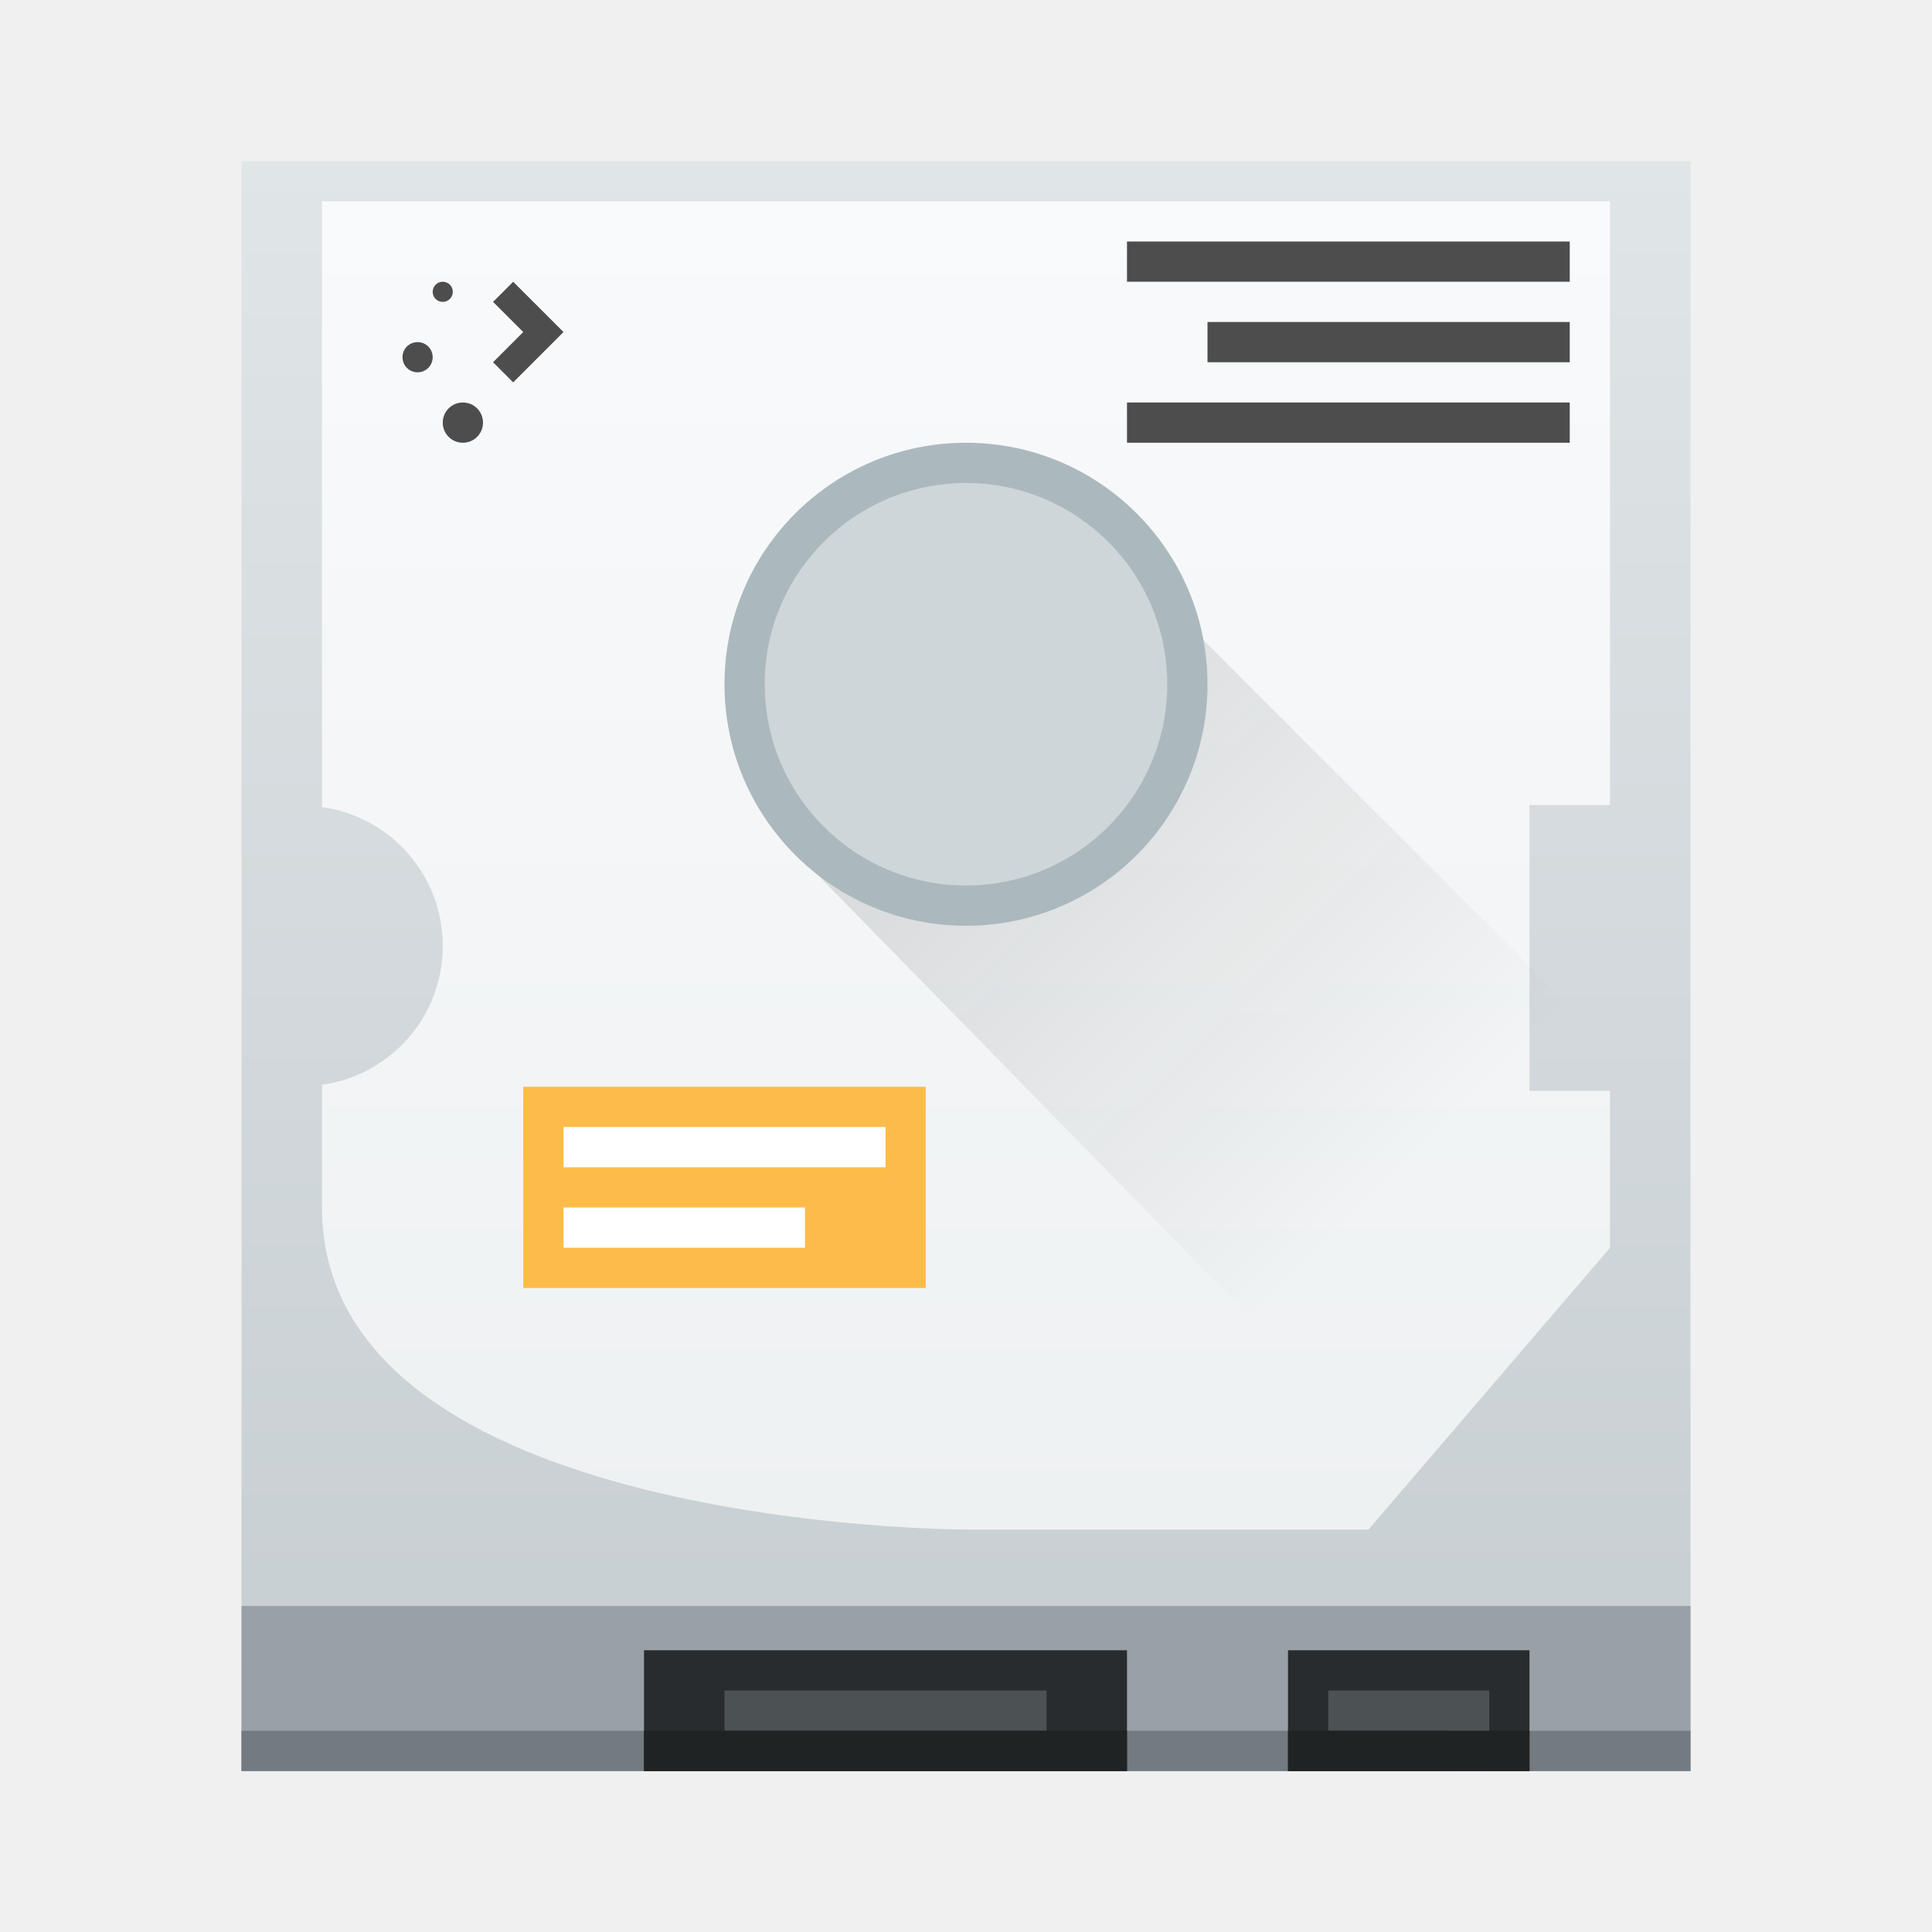
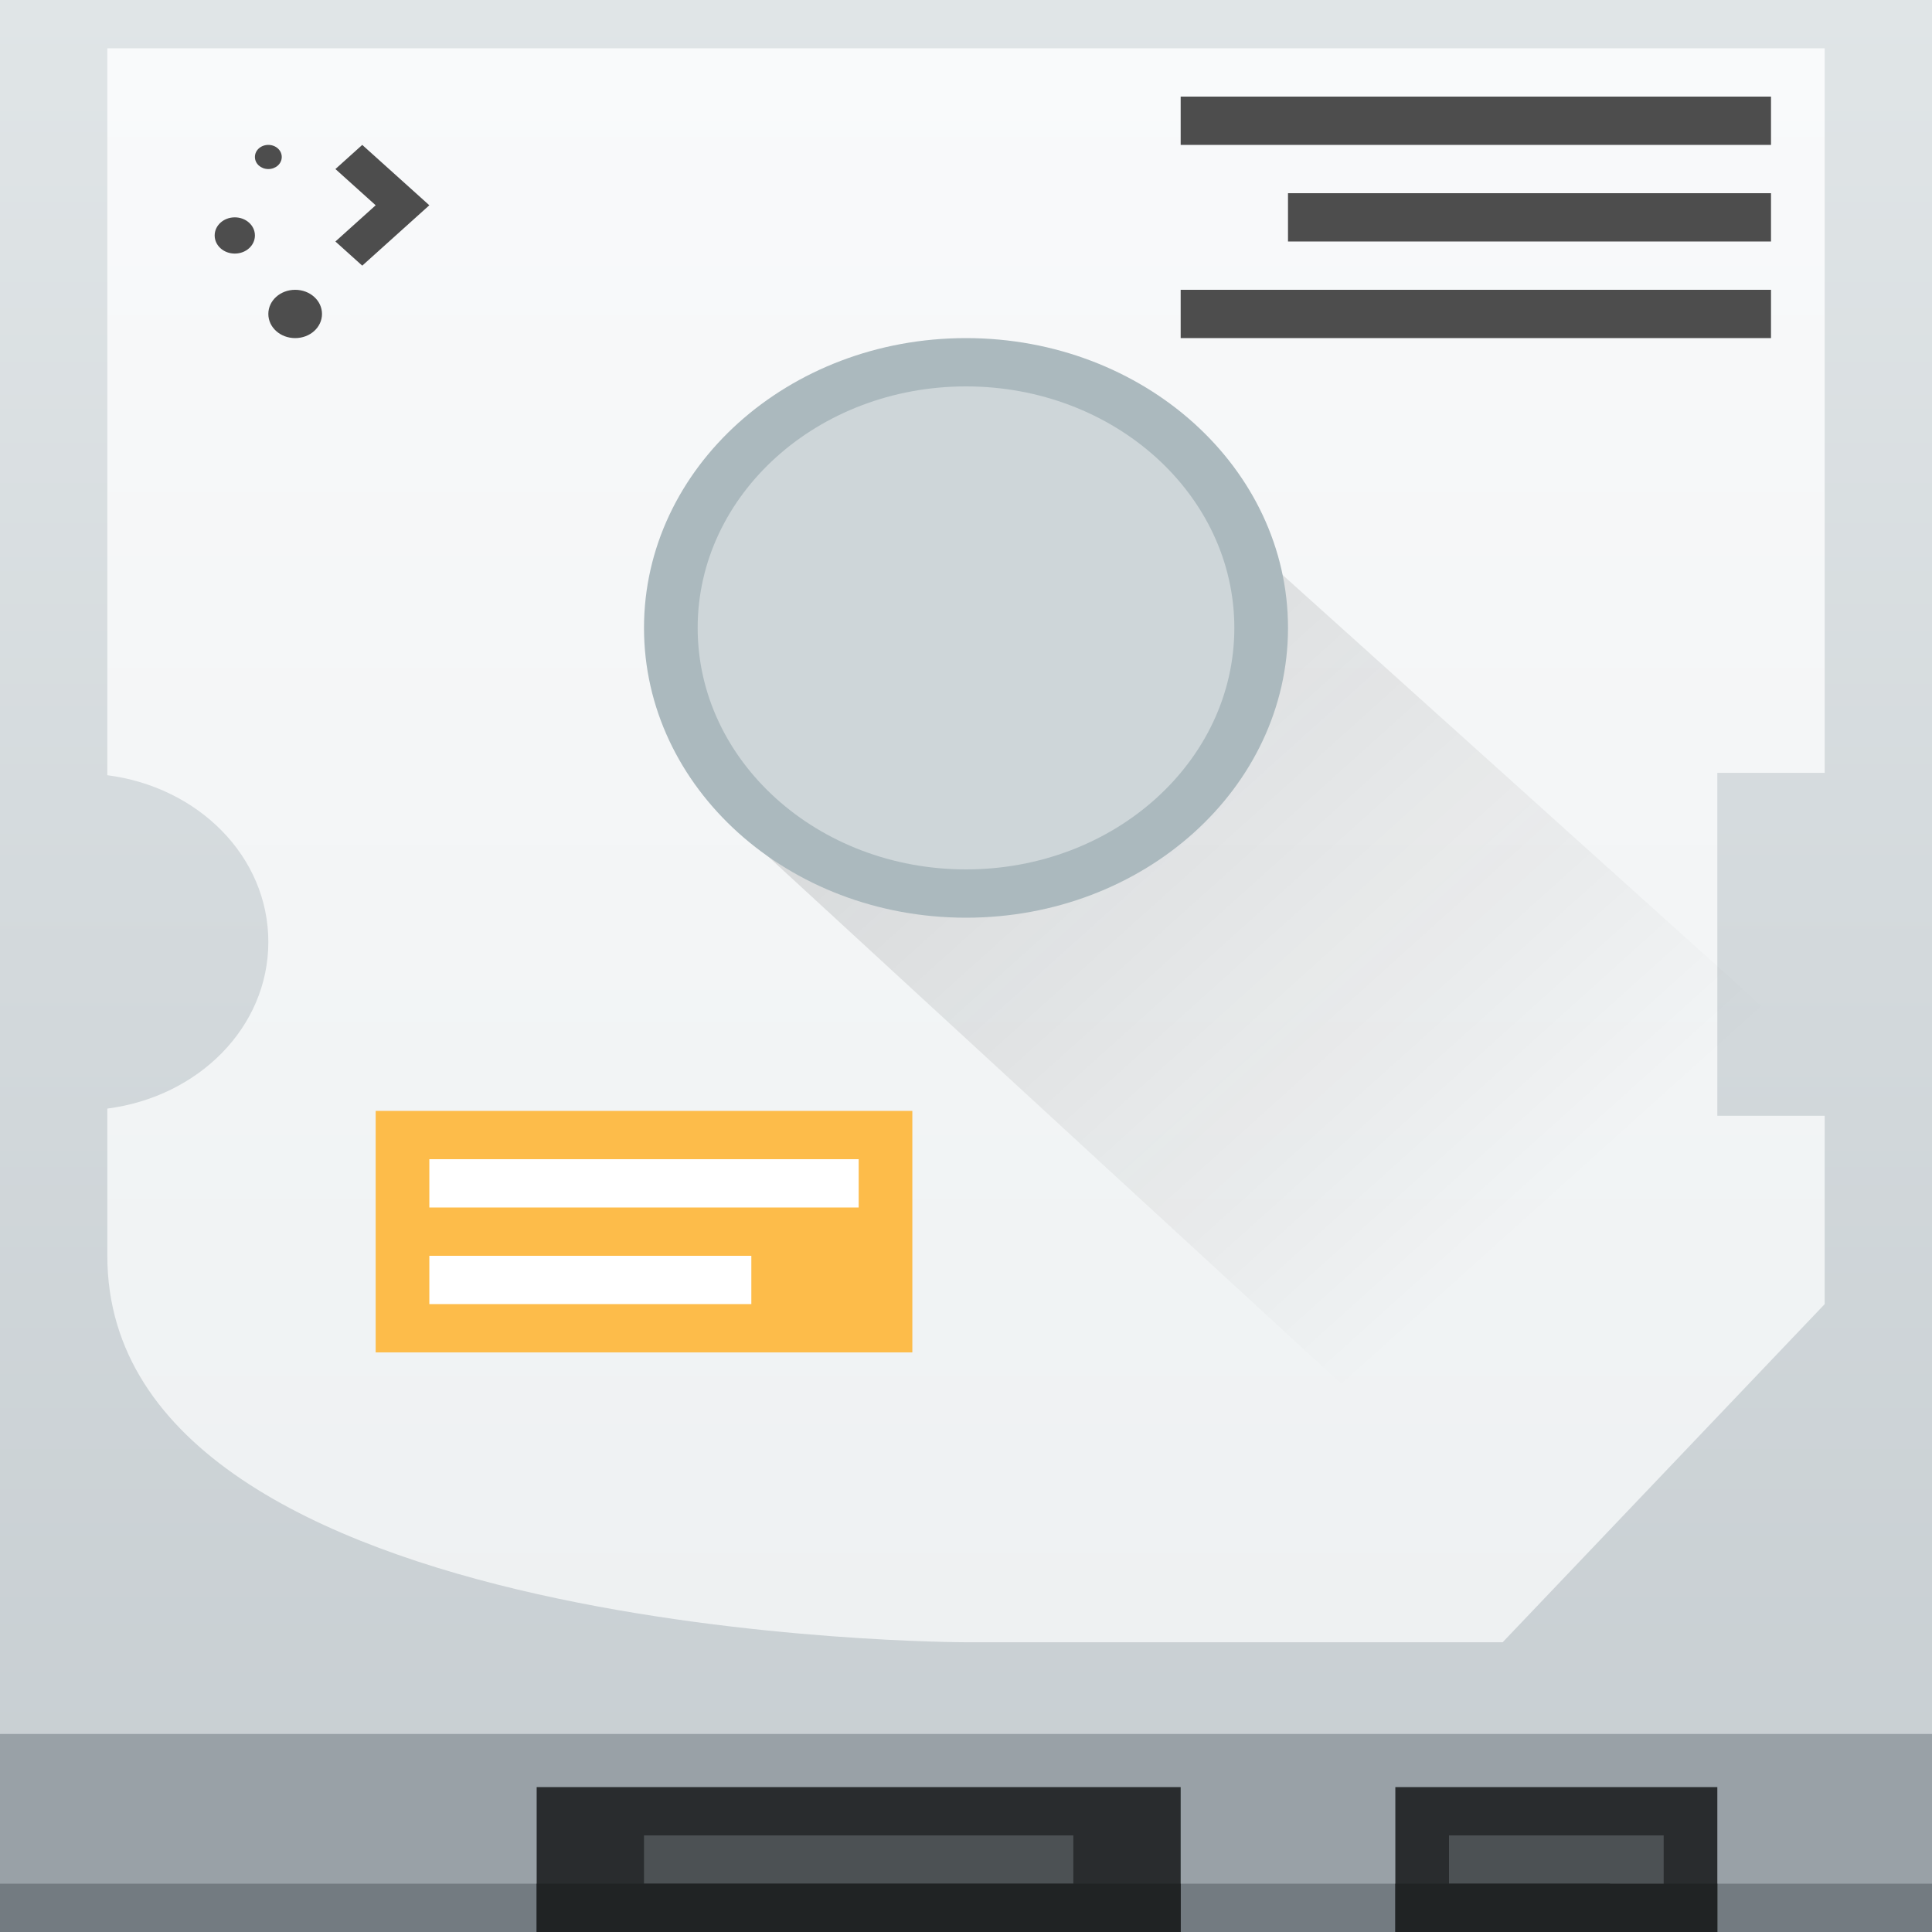
- <svg xmlns="http://www.w3.org/2000/svg" width="48" height="48">
-   <defs>
-     <linearGradient id="a" y1="543.8" y2="503.8" gradientUnits="userSpaceOnUse" x2="0" gradientTransform="matrix(1.125 0 0 1-51.07 0)">
-       <stop stop-color="#c6cdd1" />
-       <stop offset="1" stop-color="#e0e5e7" />
+ <svg xmlns="http://www.w3.org/2000/svg" width="32" height="32" version="1.1" id="svg71">
+   <defs id="defs17">
+     <linearGradient id="a" y1="543.8" y2="503.8" gradientUnits="userSpaceOnUse" x2="0" gradientTransform="matrix(1.125,0,0,1,-51.07,0)">
+       <stop stop-color="#c6cdd1" id="stop2" />
+       <stop offset="1" stop-color="#e0e5e7" id="stop4" />
    </linearGradient>
    <linearGradient id="b" y1="38" y2="5" x2="0" gradientUnits="userSpaceOnUse">
-       <stop stop-color="#eef1f2" />
-       <stop offset="1" stop-color="#f9fafb" />
+       <stop stop-color="#eef1f2" id="stop7" />
+       <stop offset="1" stop-color="#f9fafb" id="stop9" />
    </linearGradient>
-     <linearGradient id="c" y1="513.8" x1="398.57" y2="531.8" x2="416.57" gradientUnits="userSpaceOnUse" gradientTransform="translate(-384.57-499.8)">
-       <stop stop-color="#292c2f" />
-       <stop offset="1" stop-opacity="0" />
+     <linearGradient id="c" y1="513.8" x1="398.57" y2="531.8" x2="416.57" gradientUnits="userSpaceOnUse" gradientTransform="translate(-384.57,-499.8)">
+       <stop stop-color="#292c2f" id="stop12" />
+       <stop offset="1" stop-opacity="0" id="stop14" />
    </linearGradient>
  </defs>
-   <g transform="translate(-384.57-499.8)">
-     <rect width="36" x="390.57" y="503.8" fill="url(#a)" rx="0" height="40" />
-     <rect width="36" x="390.57" y="539.7" fill="#99a1a7" height="4.1" />
-     <rect width="36" x="390.57" y="542.8" stroke-opacity=".55" fill="#737b81" height="1" stroke-width="2.8" />
-     <g stroke-width=".1">
-       <g fill="#292c2e">
-         <rect width="12" x="400.57" y="540.8" height="3" />
-         <path d="m416.57 540.8h6v3h-6z" />
+   <g transform="matrix(0.8888889,0,0,0.7999995,-347.1733,-403.0397)" id="g69">
+     <rect width="36" x="390.57" y="503.8" rx="0" height="40" id="rect19" style="fill:url(#a)" />
+     <rect width="36" x="390.57" y="539.7" height="4.1" id="rect21" style="fill:#99a1a7" />
+     <rect width="36" x="390.57" y="542.8" height="1" id="rect23" style="fill:#737b81;stroke-width:2.8;stroke-opacity:0.55" />
+     <g id="g33" style="stroke-width:0.1">
+       <g id="g29" style="fill:#292c2e">
+         <rect width="12" x="400.57" y="540.8" height="3" id="rect25" />
+         <path d="m 416.57,540.8 h 6 v 3 h -6 z" id="path27" />
      </g>
-       <path fill="url(#b)" d="m8 5v15.05c1.698.243 3 1.684 3 3.451 0 1.768-1.302 3.208-3 3.451v3.049c0 8 16 8 16 8h10l6-7v-3.9h-2v-7.1h2v-15h-29z" transform="translate(384.57 499.8)" />
+       <path d="m 8,5 v 15.05 c 1.698,0.243 3,1.684 3,3.451 0,1.768 -1.302,3.208 -3,3.451 v 3.049 c 0,8 16,8 16,8 h 10 l 6,-7 v -3.9 h -2 v -7.1 h 2 v -15 H 11 Z" transform="translate(384.57,499.8)" id="path31" style="fill:url(#b)" />
    </g>
-     <path opacity=".2" fill="url(#c)" fill-rule="evenodd" d="m27.25 13.254l-7.654 7.746 22.4 22.9v-15.9z" transform="translate(384.57 499.8)" />
-     <path fill="#4d4d4d" d="m395.57 506.8c-.139 0-.25.111-.25.25 0 .139.111.25.25.25.139 0 .25-.111.25-.25 0-.139-.111-.25-.25-.25m1.75 0l-.5.5.75.75-.75.75.5.5 1.25-1.25zm-2.375 1.5c-.208 0-.375.167-.375.375 0 .208.167.375.375.375.208 0 .375-.167.375-.375 0-.208-.167-.375-.375-.375m1.125 1.5c-.277 0-.5.223-.5.5 0 .277.223.5.5.5.277 0 .5-.223.5-.5 0-.277-.223-.5-.5-.5" />
-     <g stroke-width=".1">
-       <rect width="12" x="402.57" y="510.8" fill="#abb9be" rx="6" height="12" />
-       <rect width="10" x="403.57" y="511.8" fill="#ced6d9" rx="5" height="10" />
-       <g fill="#4d4d4d">
-         <rect width="11" x="412.57" y="505.8" height="1" />
-         <rect width="9" x="414.57" y="507.8" height="1" />
-         <rect width="11" x="412.57" y="509.8" height="1" />
+     <path d="M 27.25,13.254 19.596,21 41.996,43.9 V 28 Z" transform="translate(384.57,499.8)" id="path35" style="opacity:0.2;fill:url(#c);fill-rule:evenodd" />
+     <path d="m 395.57,506.8 c -0.139,0 -0.25,0.111 -0.25,0.25 0,0.139 0.111,0.25 0.25,0.25 0.139,0 0.25,-0.111 0.25,-0.25 0,-0.139 -0.111,-0.25 -0.25,-0.25 m 1.75,0 -0.5,0.5 0.75,0.75 -0.75,0.75 0.5,0.5 1.25,-1.25 z m -2.375,1.5 c -0.208,0 -0.375,0.167 -0.375,0.375 0,0.208 0.167,0.375 0.375,0.375 0.208,0 0.375,-0.167 0.375,-0.375 0,-0.208 -0.167,-0.375 -0.375,-0.375 m 1.125,1.5 c -0.277,0 -0.5,0.223 -0.5,0.5 0,0.277 0.223,0.5 0.5,0.5 0.277,0 0.5,-0.223 0.5,-0.5 0,-0.277 -0.223,-0.5 -0.5,-0.5" id="path37" style="fill:#4d4d4d" />
+     <g id="g59" style="stroke-width:0.1">
+       <rect width="12" x="402.57" y="510.8" rx="6" height="12" id="rect39" style="fill:#abb9be" />
+       <rect width="10" x="403.57" y="511.8" rx="5" height="10" id="rect41" style="fill:#ced6d9" />
+       <g id="g49" style="fill:#4d4d4d">
+         <rect width="11" x="412.57" y="505.8" height="1" id="rect43" />
+         <rect width="9" x="414.57" y="507.8" height="1" id="rect45" />
+         <rect width="11" x="412.57" y="509.8" height="1" id="rect47" />
      </g>
-       <rect width="10" x="397.57" y="526.8" fill="#fdbc4a" height="5" />
-       <g fill="#ffffff">
-         <rect width="8" x="398.57" y="527.8" height="1" />
-         <rect width="6" x="398.57" y="529.8" height="1" />
+       <rect width="10" x="397.57" y="526.8" height="5" id="rect51" style="fill:#fdbc4a" />
+       <g id="g57" style="fill:#ffffff">
+         <rect width="8" x="398.57" y="527.8" height="1" id="rect53" />
+         <rect width="6" x="398.57" y="529.8" height="1" id="rect55" />
      </g>
    </g>
-     <path fill="#4c5154" d="m402.57 541.8v1h8v-1zm15 0v1h3v1h1v-2z" />
-     <g fill="#202324">
-       <rect width="12" x="400.57" y="542.8" height="1" />
-       <rect width="6" x="416.57" y="542.8" height="1" />
+     <path d="m 402.57,541.8 v 1 h 8 v -1 z m 15,0 v 1 h 3 v 1 h 1 v -2 z" id="path61" style="fill:#4c5154" />
+     <g id="g67" style="fill:#202324">
+       <rect width="12" x="400.57" y="542.8" height="1" id="rect63" />
+       <rect width="6" x="416.57" y="542.8" height="1" id="rect65" />
    </g>
  </g>
</svg>
